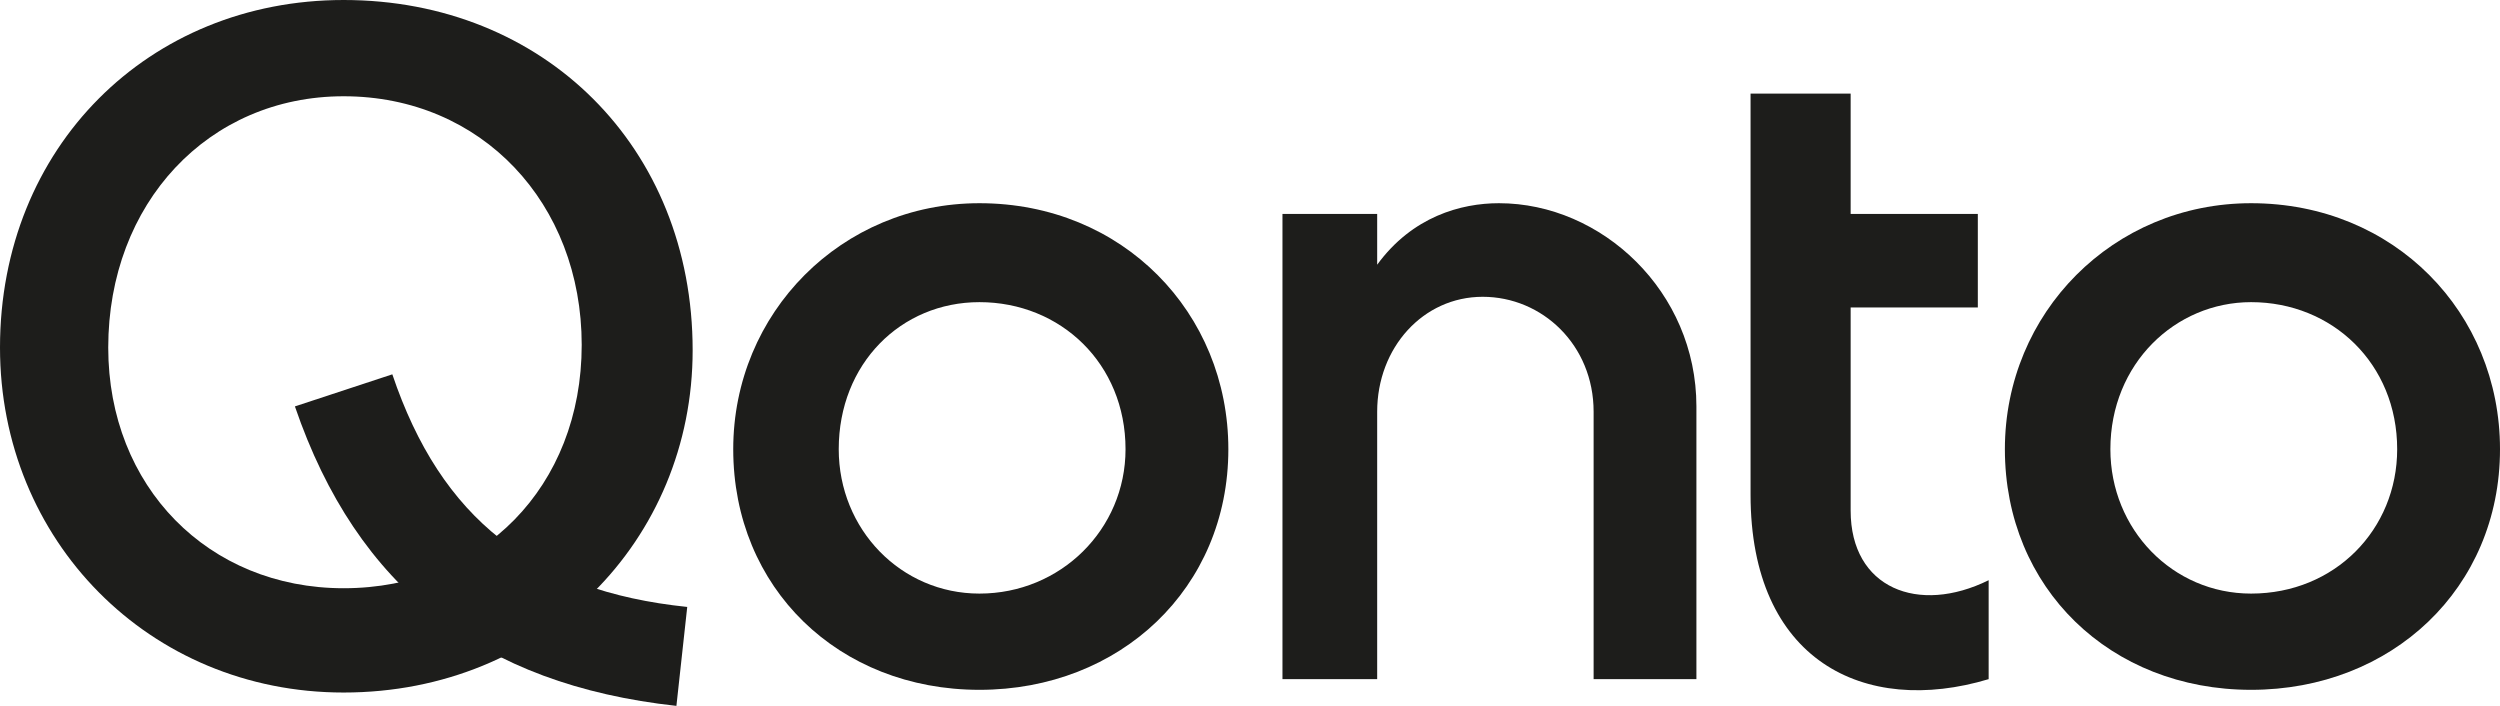
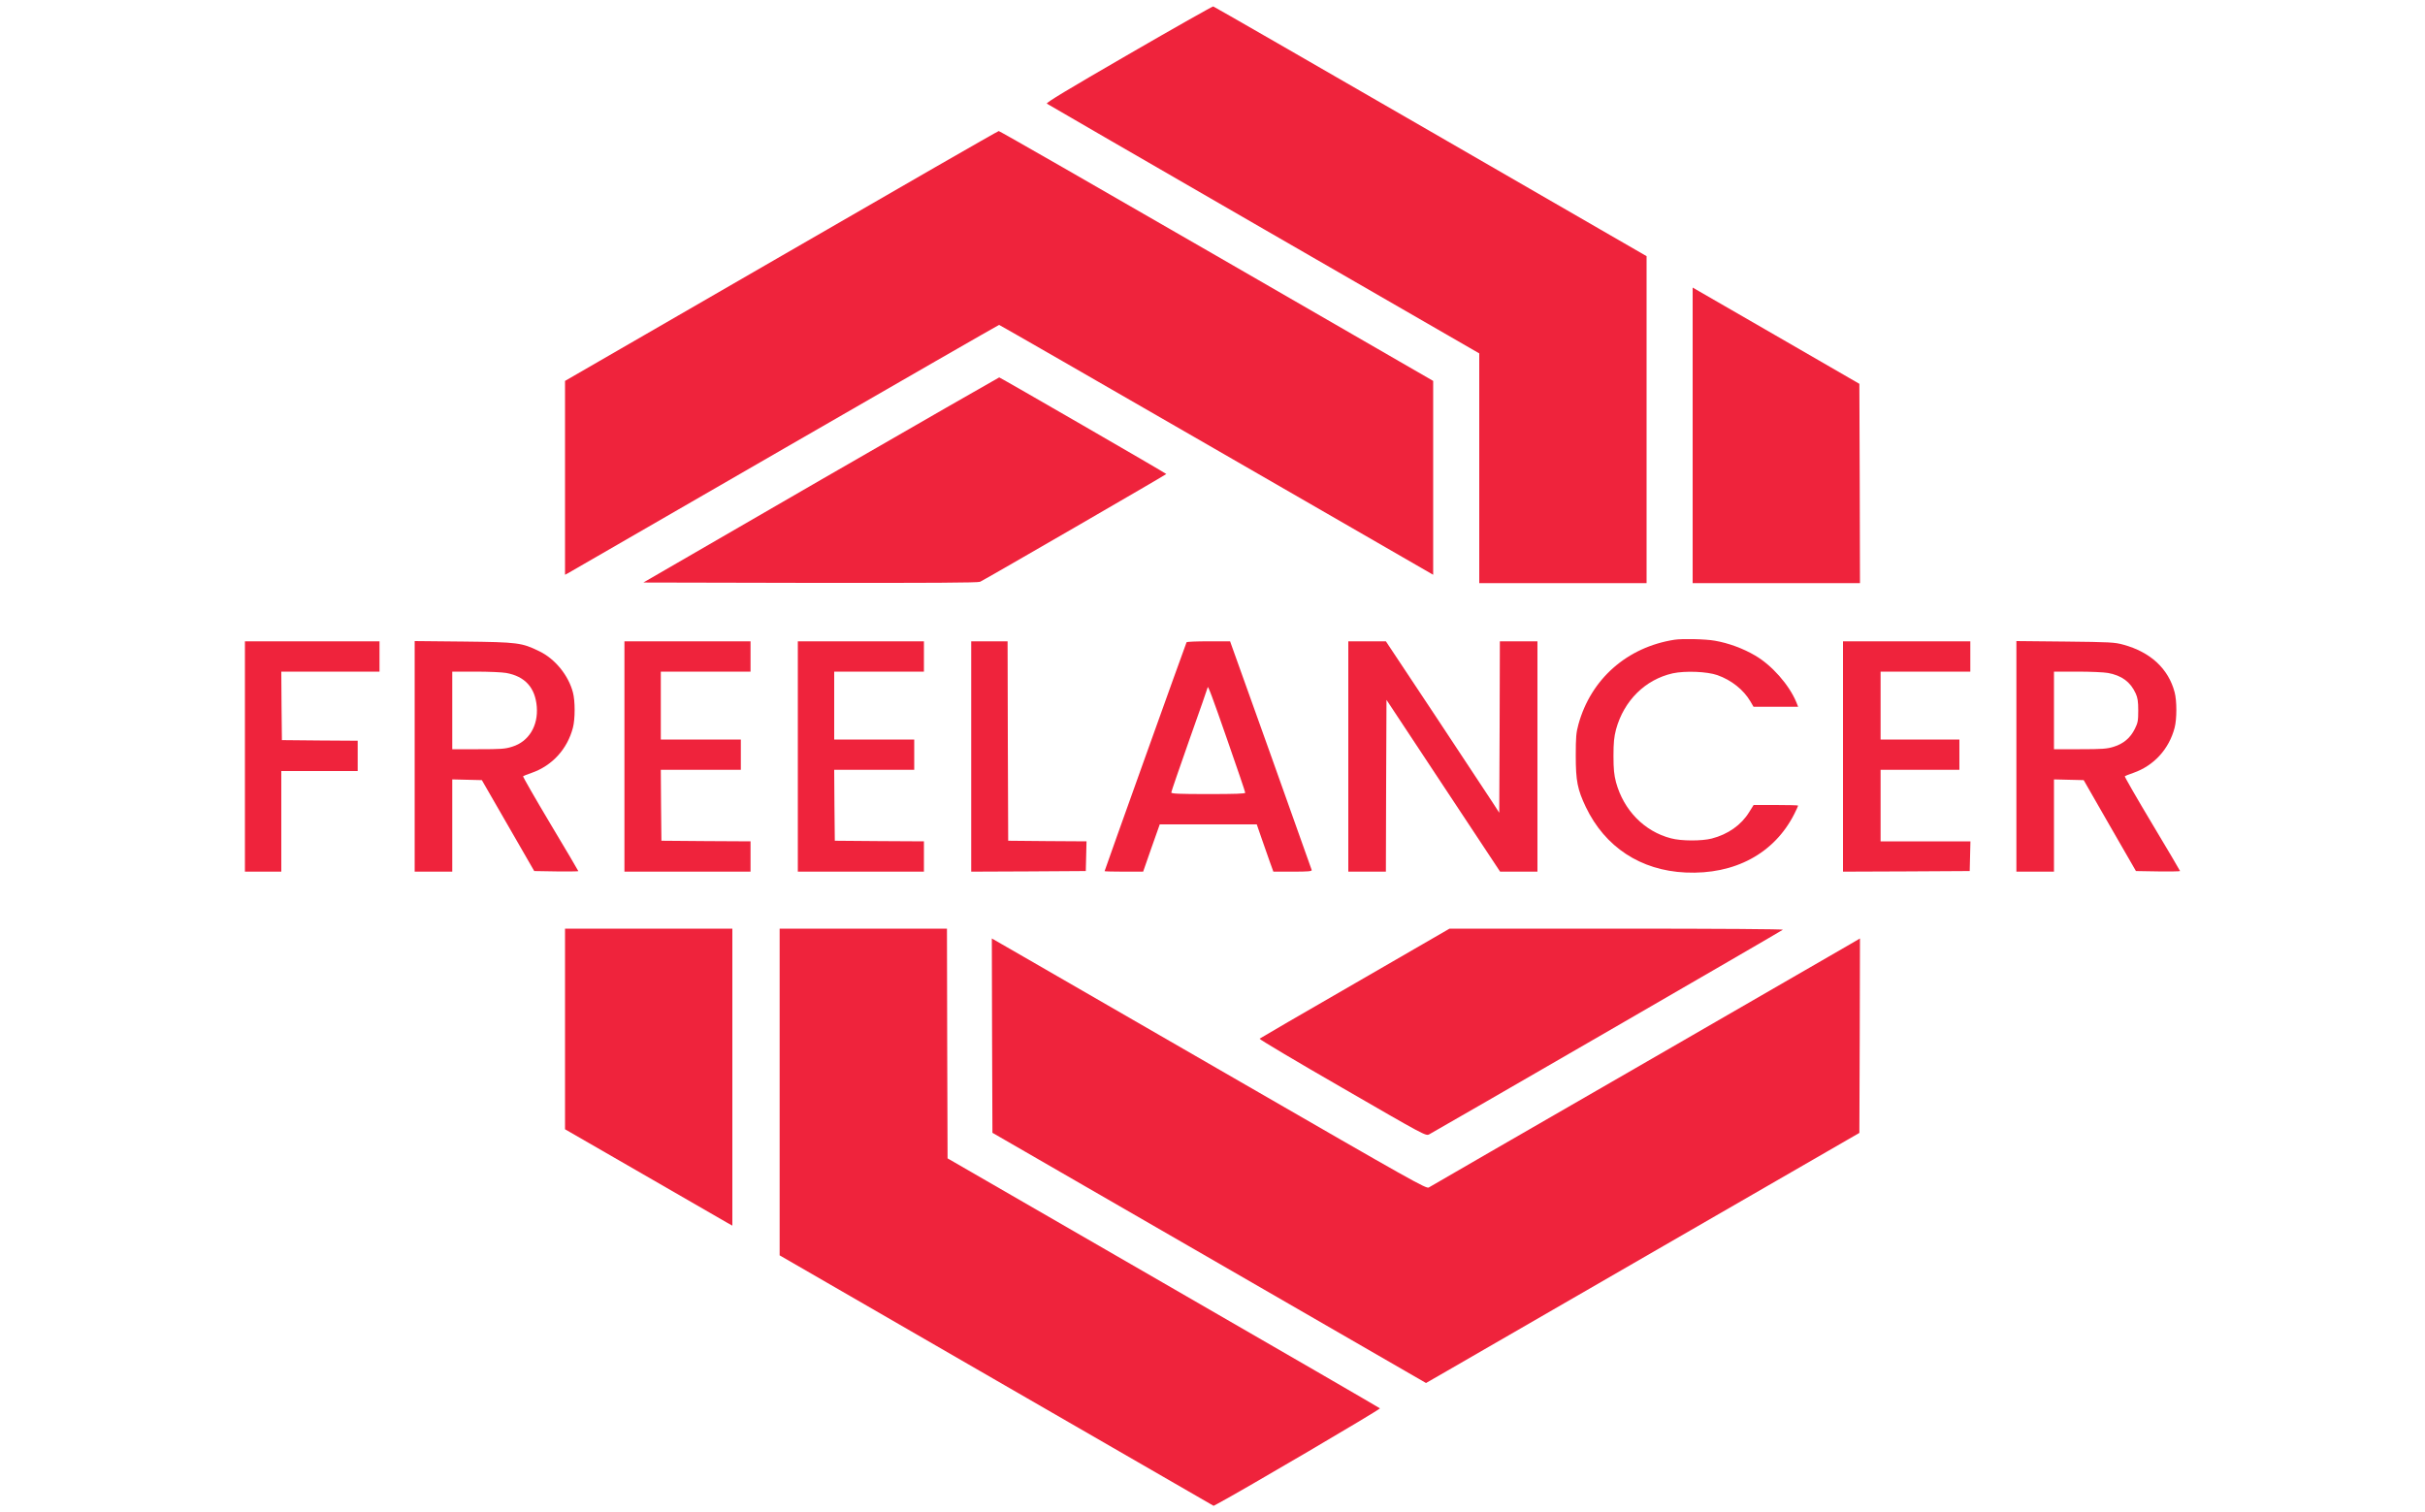
- <svg xmlns="http://www.w3.org/2000/svg" width="85" height="24" viewBox="0 0 85 24" fill="none">
-   <path d="M43.604 23.091H46.824V14C46.824 11.818 48.387 10.091 50.411 10.091C52.435 10.091 54.183 11.727 54.183 14V23.091H57.678V13.818C57.678 9.909 54.459 6.909 50.963 6.909C49.675 6.909 48.019 7.363 46.824 9V7.273H43.604V23.091Z" fill="#1D1D1B" />
-   <path d="M76.537 6.909C71.845 6.909 68.166 10.636 68.166 15.273C68.166 20 71.753 23.454 76.537 23.454C81.32 23.454 85 20 85 15.273C85 10.636 81.412 6.909 76.537 6.909ZM76.537 20.182C73.869 20.182 71.753 18 71.753 15.273C71.753 12.364 73.961 10.273 76.537 10.273C79.297 10.273 81.504 12.364 81.504 15.273C81.504 18 79.389 20.182 76.537 20.182Z" fill="#1D1D1B" />
-   <path d="M67.614 23.091V19.727C65.222 20.909 62.922 20 62.922 17.363V10.454H67.246V7.273H62.922V3.182H59.519V16.818C59.519 22.454 63.382 24.363 67.614 23.091Z" fill="#1D1D1B" />
-   <path d="M33.301 6.909C28.609 6.909 24.93 10.636 24.93 15.273C24.93 20 28.517 23.454 33.301 23.454C38.084 23.454 41.764 20 41.764 15.273C41.764 10.636 38.176 6.909 33.301 6.909ZM33.301 20.182C30.633 20.182 28.517 18 28.517 15.273C28.517 12.364 30.633 10.273 33.301 10.273C36.06 10.273 38.268 12.364 38.268 15.273C38.268 18 36.06 20.182 33.301 20.182Z" fill="#1D1D1B" />
-   <path d="M11.683 0C5.06 0 0 5 0 11.818C0 18.364 5.06 23.546 11.683 23.546C18.49 23.546 23.55 18.364 23.55 11.909C23.55 5 18.49 0 11.683 0ZM11.683 20C7.083 20 3.68 16.546 3.68 11.818C3.68 6.909 7.083 3.273 11.683 3.273C16.375 3.273 19.778 6.909 19.778 11.727C19.778 16.546 16.375 20 11.683 20Z" fill="#1D1D1B" />
-   <path d="M22.998 24C16.374 23.273 12.143 20 10.027 13.818L13.339 12.727C14.995 17.636 18.122 20.091 23.366 20.636L22.998 24Z" fill="#1D1D1B" />
+ <svg xmlns="http://www.w3.org/2000/svg" version="1.0" width="2000pt" height="1247pt" viewBox="0 0 2000 1247" preserveAspectRatio="xMidYMid meet">
+   <g transform="translate(0,1247) scale(0.1,-0.1)" fill="#EF233C" stroke="none">
+     <path d="M9308 12022 c-508 -294 -684 -400 -674 -407 7 -5 812 -471 1789 -1035 l1777 -1025 0 -947 0 -948 690 0 690 0 0 1349 0 1348 -1782 1029 c-980 566 -1786 1030 -1792 1031 -6 1 -320 -176 -698 -395z" />
+     <path d="M6443 10358 l-1783 -1030 0 -800 0 -799 23 12 c12 7 816 471 1786 1031 970 560 1767 1018 1771 1018 4 0 802 -459 1773 -1019 970 -560 1774 -1024 1786 -1030 l21 -12 0 800 0 799 -1786 1031 c-982 567 -1791 1031 -1797 1030 -7 0 -814 -464 -1794 -1031z" />
+     <path d="M13960 8879 l0 -1219 690 0 690 0 -2 822 -3 822 -90 52 c-49 28 -359 207 -687 397 l-598 345 0 -1219z" />
+     <path d="M6770 8512 l-1464 -847 1378 -3 c994 -1 1383 1 1399 9 62 31 1537 885 1536 889 0 5 -1364 793 -1378 797 -3 0 -665 -380 -1471 -845z" />
+     <path d="M13810 7193 c-391 -61 -689 -324 -792 -698 -19 -69 -22 -105 -22 -260 0 -206 14 -277 83 -422 158 -330 452 -523 822 -540 406 -19 733 157 898 484 17 34 31 65 31 68 0 3 -83 5 -184 5 l-183 0 -37 -59 c-65 -106 -174 -183 -309 -218 -83 -21 -251 -21 -336 2 -220 57 -390 232 -453 462 -16 62 -21 107 -21 218 0 111 5 156 21 218 65 238 241 412 468 463 103 22 283 15 368 -15 116 -41 215 -120 272 -216 l26 -45 184 0 184 0 -15 38 c-60 144 -202 305 -340 385 -98 58 -221 103 -332 122 -77 14 -270 18 -333 8z" />
+     <path d="M2020 6230 l0 -950 150 0 150 0 0 415 0 415 315 0 315 0 0 125 0 125 -312 2 -313 3 -3 283 -2 282 405 0 405 0 0 125 0 125 -555 0 -555 0 0 -950z" />
+     <path d="M3420 6231 l0 -951 155 0 155 0 0 380 0 381 122 -3 122 -3 216 -375 216 -375 182 -3 c100 -1 182 0 182 2 0 3 -104 179 -231 391 -127 213 -228 389 -225 392 3 3 35 16 71 28 169 59 294 196 340 372 19 72 19 222 0 292 -37 141 -148 277 -277 339 -145 71 -178 75 -625 80 l-403 4 0 -951z m755 688 c155 -28 239 -121 252 -278 13 -158 -66 -288 -202 -330 -59 -19 -92 -21 -281 -21 l-214 0 0 320 0 320 193 0 c106 0 220 -5 252 -11z" />
+     <path d="M5150 6230 l0 -950 520 0 520 0 0 125 0 125 -367 2 -368 3 -3 293 -2 292 330 0 330 0 0 125 0 125 -330 0 -330 0 0 280 0 280 370 0 370 0 0 125 0 125 -520 0 -520 0 0 -950z" />
+     <path d="M6580 6230 l0 -950 520 0 520 0 0 125 0 125 -367 2 -368 3 -3 293 -2 292 330 0 330 0 0 125 0 125 -330 0 -330 0 0 280 0 280 370 0 370 0 0 125 0 125 -520 0 -520 0 0 -950z" />
+     <path d="M8010 6230 l0 -950 473 2 472 3 3 122 3 123 -323 2 -323 3 -3 823 -2 822 -150 0 -150 0 0 -950z" />
+     <path d="M9786 7172 c-5 -8 -676 -1882 -676 -1888 0 -2 71 -4 159 -4 l159 0 68 195 69 195 400 0 400 0 39 -113 c21 -61 52 -149 68 -194 l30 -83 160 0 c130 0 159 3 156 14 -2 7 -154 435 -338 950 l-335 936 -177 0 c-97 0 -179 -3 -182 -8z m337 -808 c81 -232 147 -426 147 -433 0 -8 -83 -11 -305 -11 -242 0 -305 3 -305 13 0 7 68 204 150 437 83 233 150 426 150 429 0 26 38 -75 163 -435z" />
+     <path d="M11120 6230 l0 -950 155 0 155 0 2 709 3 708 468 -708 469 -709 154 0 154 0 0 950 0 950 -155 0 -155 0 -2 -707 -3 -707 -55 85 c-30 46 -240 364 -467 707 l-413 622 -155 0 -155 0 0 -950z" />
+     <path d="M15200 6230 l0 -950 523 2 522 3 3 123 3 122 -371 0 -370 0 0 295 0 295 325 0 325 0 0 125 0 125 -325 0 -325 0 0 280 0 280 370 0 370 0 0 125 0 125 -525 0 -525 0 0 -950z" />
+     <path d="M16630 6231 l0 -951 155 0 155 0 0 380 0 381 122 -3 123 -3 215 -375 216 -375 182 -3 c100 -1 182 0 182 3 0 3 -104 179 -231 391 -127 212 -228 388 -225 391 3 3 35 16 71 28 169 59 294 196 340 372 19 73 19 222 0 293 -51 194 -199 331 -422 392 -72 20 -107 22 -480 26 l-403 4 0 -951z m755 688 c114 -21 185 -73 229 -169 16 -35 21 -66 21 -140 0 -84 -3 -102 -28 -152 -37 -75 -94 -123 -175 -148 -55 -17 -93 -20 -278 -20 l-214 0 0 320 0 320 193 0 c106 0 220 -5 252 -11z" />
+     <path d="M4660 3983 l0 -828 642 -370 c352 -203 663 -382 690 -398 l48 -27 0 1225 0 1225 -690 0 -690 0 0 -827z" />
+     <path d="M6430 3462 l0 -1347 1789 -1033 1790 -1033 34 18 c187 99 1345 779 1338 786 -5 5 -809 471 -1787 1035 l-1779 1027 -3 948 -2 947 -690 0 -690 0 0 -1348z" />
+     <path d="M11175 4359 c-429 -247 -783 -453 -787 -457 -4 -4 303 -187 682 -405 681 -394 689 -398 717 -384 62 33 2909 1679 2917 1688 6 5 -510 9 -1370 9 l-1379 0 -780 -451z" />
+     <path d="M8182 3928 l3 -802 1788 -1032 1788 -1032 172 99 c95 55 899 519 1787 1032 l1615 932 3 802 2 802 -82 -48 c-46 -27 -841 -486 -1768 -1021 -927 -534 -1695 -978 -1706 -985 -20 -13 -138 54 -1555 872 -844 487 -1650 952 -1792 1034 l-257 148 2 -801z" />
+   </g>
</svg>
